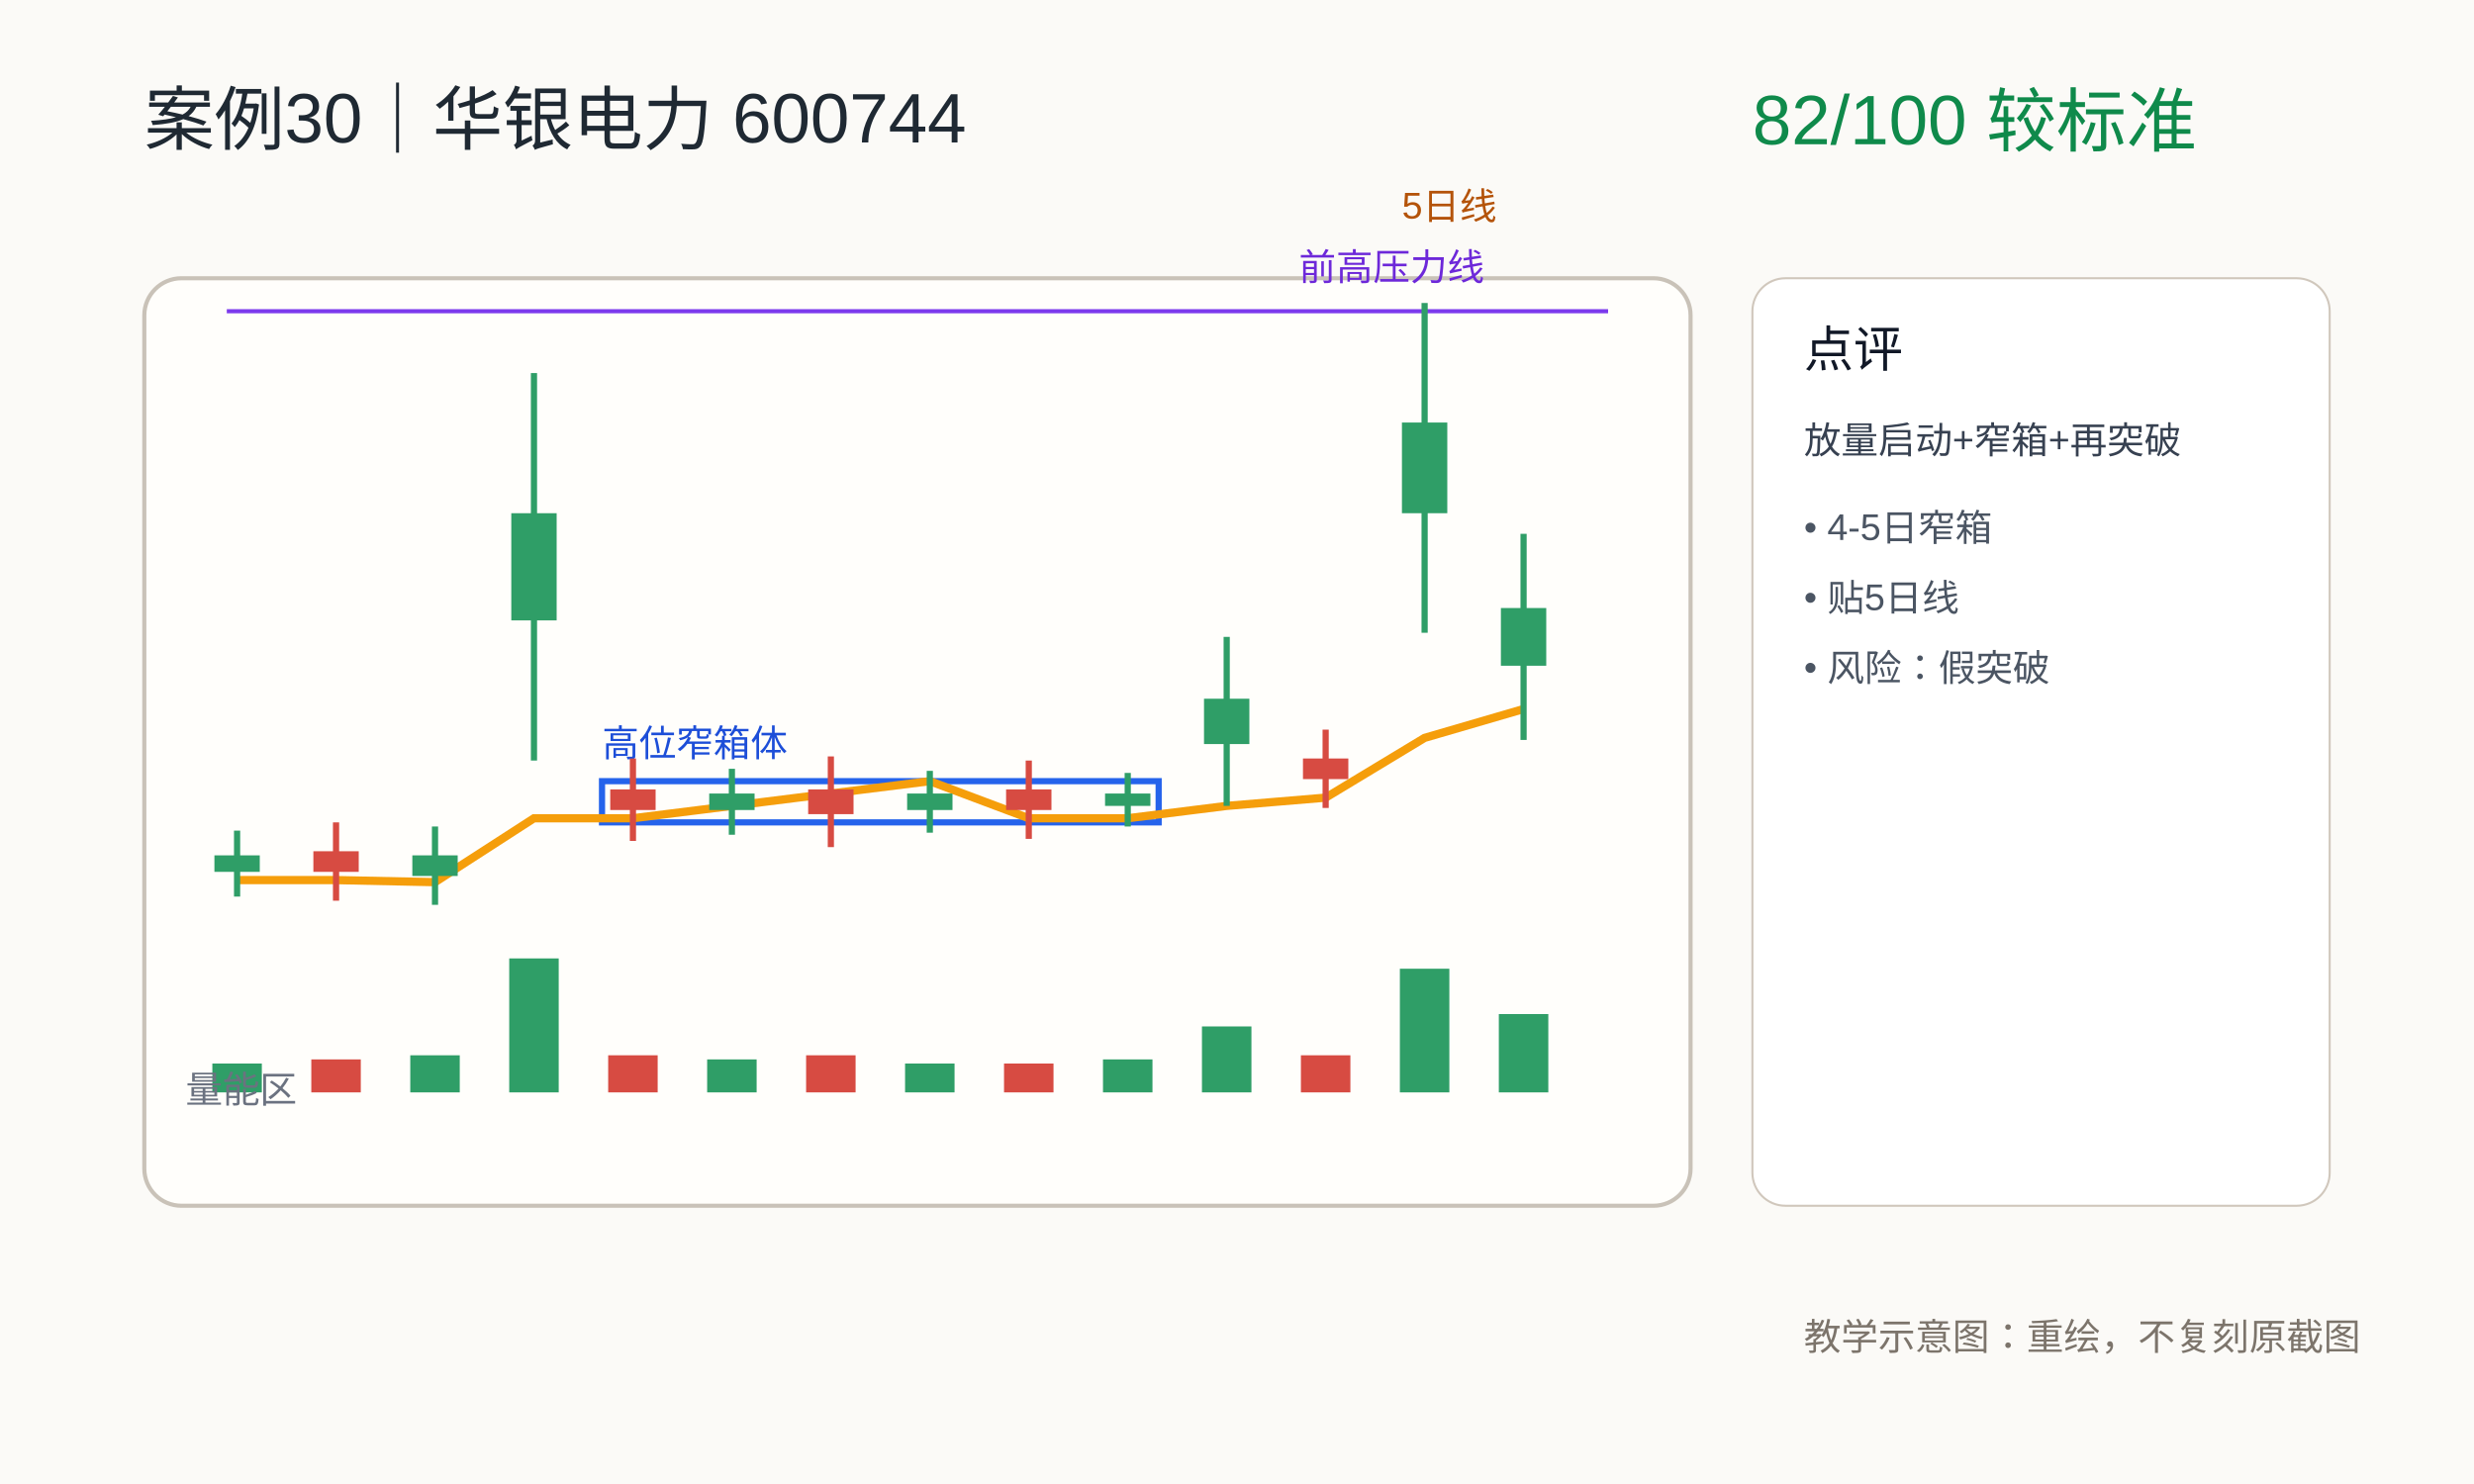
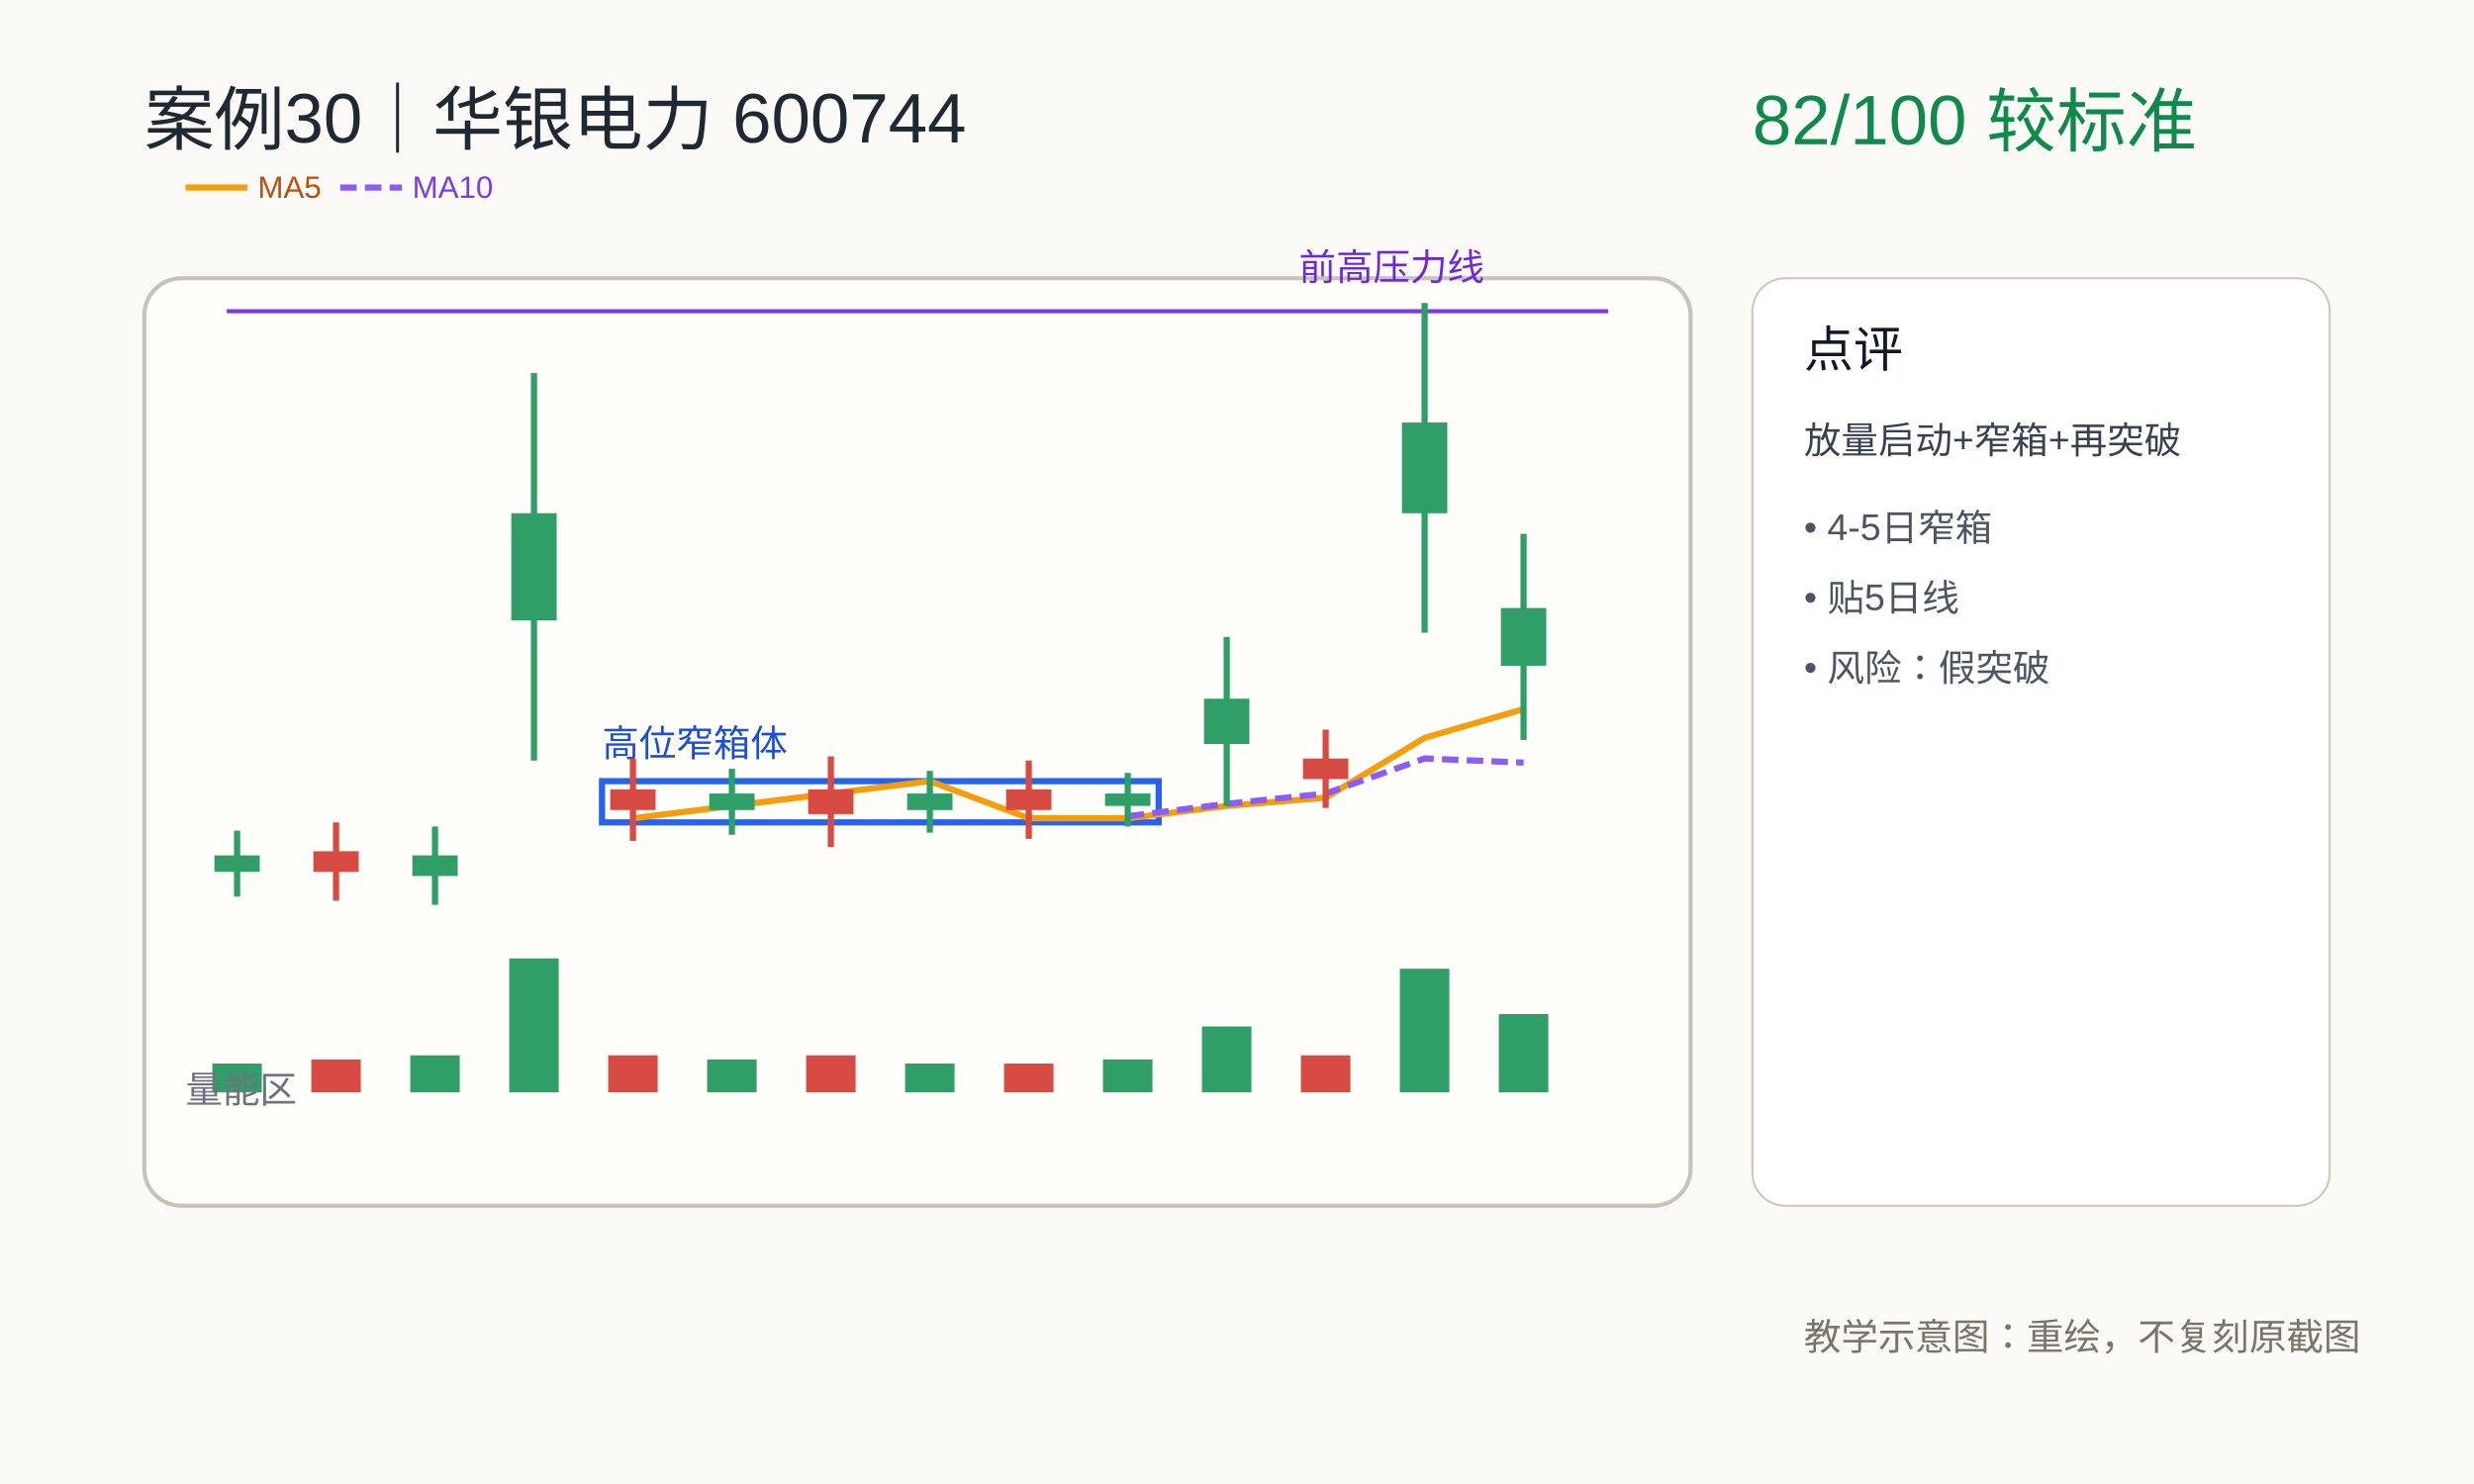
<svg xmlns="http://www.w3.org/2000/svg" width="1200" height="720" viewBox="0 0 1200 720">
  <rect width="1200" height="720" fill="#fbfaf7" />
  <rect x="70" y="135" width="750" height="450" rx="18" fill="#fffefb" stroke="#c9c2b8" stroke-width="2" />
  <text x="70" y="70" font-size="34" font-family="PingFang SC, Arial" fill="#1f2933">案例30｜华银电力 600744</text>
  <text x="850" y="70" font-size="34" font-family="PingFang SC, Arial" fill="#0f8a4b">82/100  较标准</text>
  <line x1="110" y1="151" x2="780" y2="151" stroke="#7c3aed" stroke-width="2" />
  <text x="630" y="136" font-size="18" font-family="PingFang SC, Arial" fill="#6d28d9">前高压力线</text>
  <rect x="292" y="379" width="270" height="20" fill="none" stroke="#2563eb" stroke-width="3" />
  <text x="292" y="367" font-size="18" font-family="PingFang SC, Arial" fill="#1d4ed8">高位窄箱体</text>
-   <polyline points="115,427 163,427 211,428 259,397 307,397 355,391 403,385 451,379 499,397 547,397 595,391 643,387 691,358 739,344" fill="none" stroke="#f59e0b" stroke-width="4" />
-   <text x="680" y="106" font-size="18" font-family="PingFang SC, Arial" fill="#b45309">5日线</text>
+   <polyline points="307,397 355,391 403,385 451,379 499,397 547,397 595,391 643,387 691,358 739,344" fill="none" stroke="#f59e0b" stroke-width="3" />
+   <polyline points="547,396 595,390 643,385 691,368 739,370" fill="none" stroke="#8b5cf6" stroke-width="3" stroke-dasharray="8,4" />
+   <line x1="90" y1="91" x2="120" y2="91" stroke="#f59e0b" stroke-width="3" />
+   <text x="125" y="96" font-size="15" font-family="PingFang SC, Arial" fill="#b45309">MA5</text>
+   <line x1="165" y1="91" x2="195" y2="91" stroke="#8b5cf6" stroke-width="3" stroke-dasharray="8,4" />
+   <text x="200" y="96" font-size="15" font-family="PingFang SC, Arial" fill="#7c3aed">MA10</text>
  <line x1="115" y1="403" x2="115" y2="435" stroke="#2f9e67" stroke-width="3" />
  <rect x="104" y="415" width="22" height="8" fill="#2f9e67" />
  <line x1="163" y1="399" x2="163" y2="437" stroke="#d74b42" stroke-width="3" />
  <rect x="152" y="413" width="22" height="10" fill="#d74b42" />
  <line x1="211" y1="401" x2="211" y2="439" stroke="#2f9e67" stroke-width="3" />
  <rect x="200" y="415" width="22" height="10" fill="#2f9e67" />
  <line x1="259" y1="181" x2="259" y2="369" stroke="#2f9e67" stroke-width="3" />
  <rect x="248" y="249" width="22" height="52" fill="#2f9e67" />
  <line x1="307" y1="368" x2="307" y2="408" stroke="#d74b42" stroke-width="3" />
  <rect x="296" y="383" width="22" height="10" fill="#d74b42" />
  <line x1="355" y1="373" x2="355" y2="405" stroke="#2f9e67" stroke-width="3" />
  <rect x="344" y="385" width="22" height="8" fill="#2f9e67" />
  <line x1="403" y1="367" x2="403" y2="411" stroke="#d74b42" stroke-width="3" />
  <rect x="392" y="383" width="22" height="12" fill="#d74b42" />
  <line x1="451" y1="374" x2="451" y2="404" stroke="#2f9e67" stroke-width="3" />
  <rect x="440" y="385" width="22" height="8" fill="#2f9e67" />
  <line x1="499" y1="369" x2="499" y2="407" stroke="#d74b42" stroke-width="3" />
  <rect x="488" y="383" width="22" height="10" fill="#d74b42" />
  <line x1="547" y1="375" x2="547" y2="401" stroke="#2f9e67" stroke-width="3" />
  <rect x="536" y="385" width="22" height="6" fill="#2f9e67" />
  <line x1="595" y1="309" x2="595" y2="391" stroke="#2f9e67" stroke-width="3" />
  <rect x="584" y="339" width="22" height="22" fill="#2f9e67" />
  <line x1="643" y1="354" x2="643" y2="392" stroke="#d74b42" stroke-width="3" />
  <rect x="632" y="368" width="22" height="10" fill="#d74b42" />
  <line x1="691" y1="147" x2="691" y2="307" stroke="#2f9e67" stroke-width="3" />
  <rect x="680" y="205" width="22" height="44" fill="#2f9e67" />
  <line x1="739" y1="259" x2="739" y2="359" stroke="#2f9e67" stroke-width="3" />
  <rect x="728" y="295" width="22" height="28" fill="#2f9e67" />
  <rect x="103" y="516" width="24" height="14" fill="#2f9e67" />
  <rect x="151" y="514" width="24" height="16" fill="#d74b42" />
  <rect x="199" y="512" width="24" height="18" fill="#2f9e67" />
  <rect x="247" y="465" width="24" height="65" fill="#2f9e67" />
  <rect x="295" y="512" width="24" height="18" fill="#d74b42" />
  <rect x="343" y="514" width="24" height="16" fill="#2f9e67" />
  <rect x="391" y="512" width="24" height="18" fill="#d74b42" />
  <rect x="439" y="516" width="24" height="14" fill="#2f9e67" />
  <rect x="487" y="516" width="24" height="14" fill="#d74b42" />
  <rect x="535" y="514" width="24" height="16" fill="#2f9e67" />
  <rect x="583" y="498" width="24" height="32" fill="#2f9e67" />
  <rect x="631" y="512" width="24" height="18" fill="#d74b42" />
  <rect x="679" y="470" width="24" height="60" fill="#2f9e67" />
  <rect x="727" y="492" width="24" height="38" fill="#2f9e67" />
  <text x="90" y="535" font-size="18" font-family="PingFang SC, Arial" fill="#6b7280">量能区</text>
  <rect x="850" y="135" width="280" height="450" rx="16" fill="#ffffff" stroke="#d0c7bc" />
  <text x="875" y="178" font-size="24" font-family="PingFang SC, Arial" fill="#111827">点评</text>
  <text x="875" y="220" font-size="18" font-family="PingFang SC, Arial" fill="#374151">放量启动+窄箱+再突破</text>
  <text x="875" y="262" font-size="18" font-family="PingFang SC, Arial" fill="#4b5563">• 4-5日窄箱</text>
  <text x="875" y="296" font-size="18" font-family="PingFang SC, Arial" fill="#4b5563">• 贴5日线</text>
  <text x="875" y="330" font-size="18" font-family="PingFang SC, Arial" fill="#4b5563">• 风险：假突破</text>
  <text x="875" y="655" font-size="18" font-family="PingFang SC, Arial" fill="#7c746b">教学示意图：重绘，不复刻原截图</text>
</svg>
